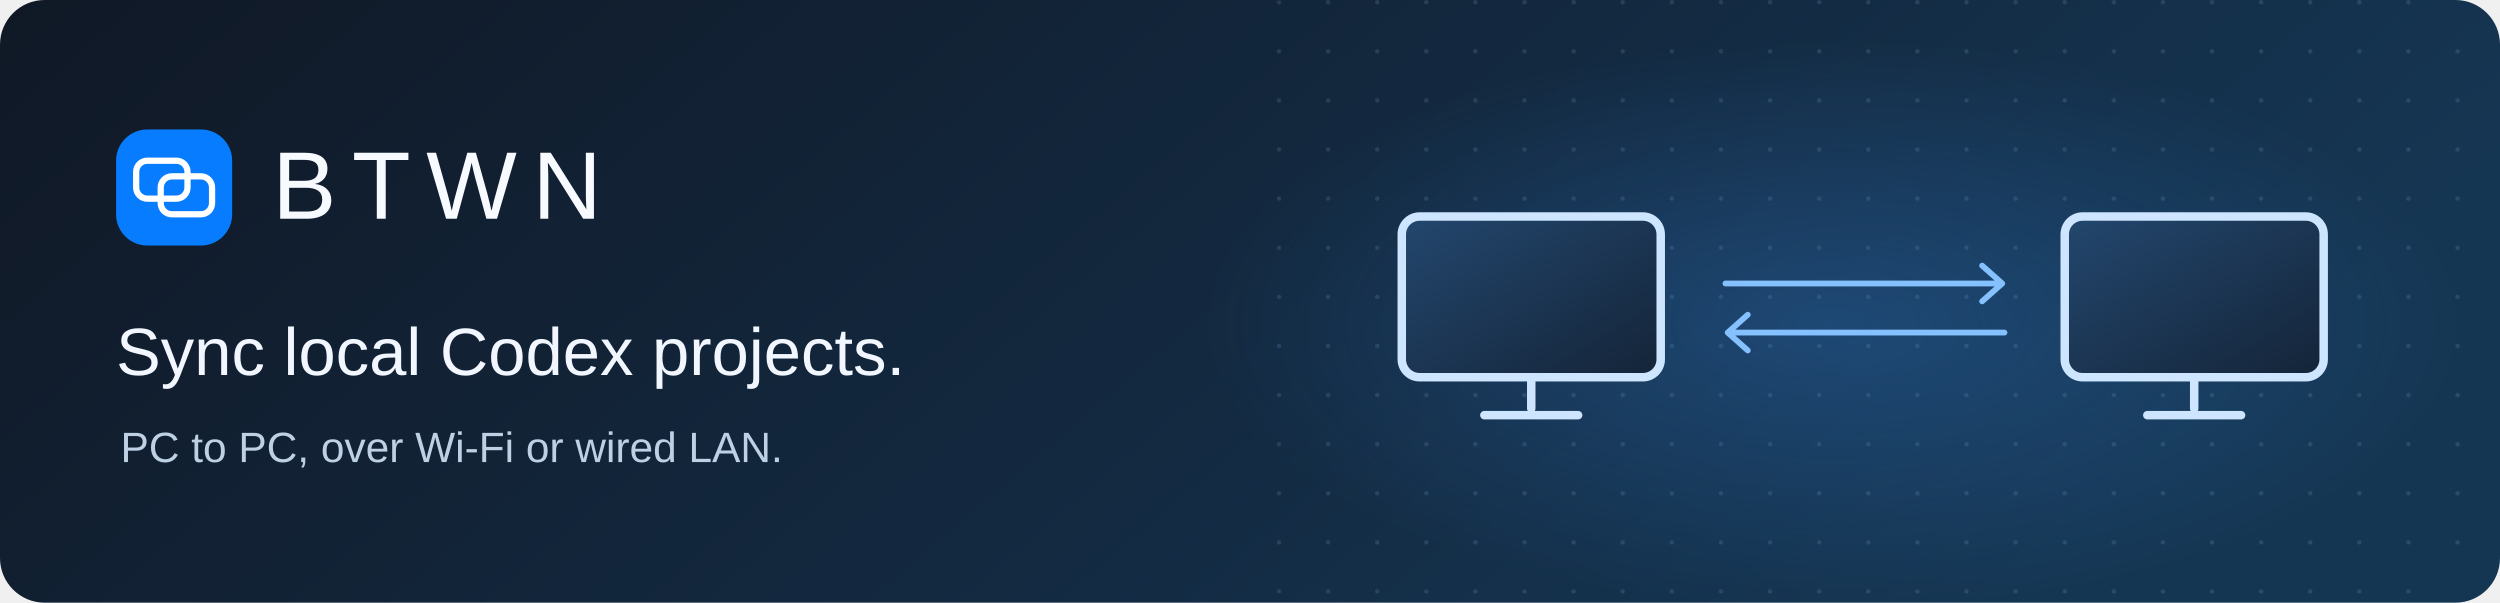
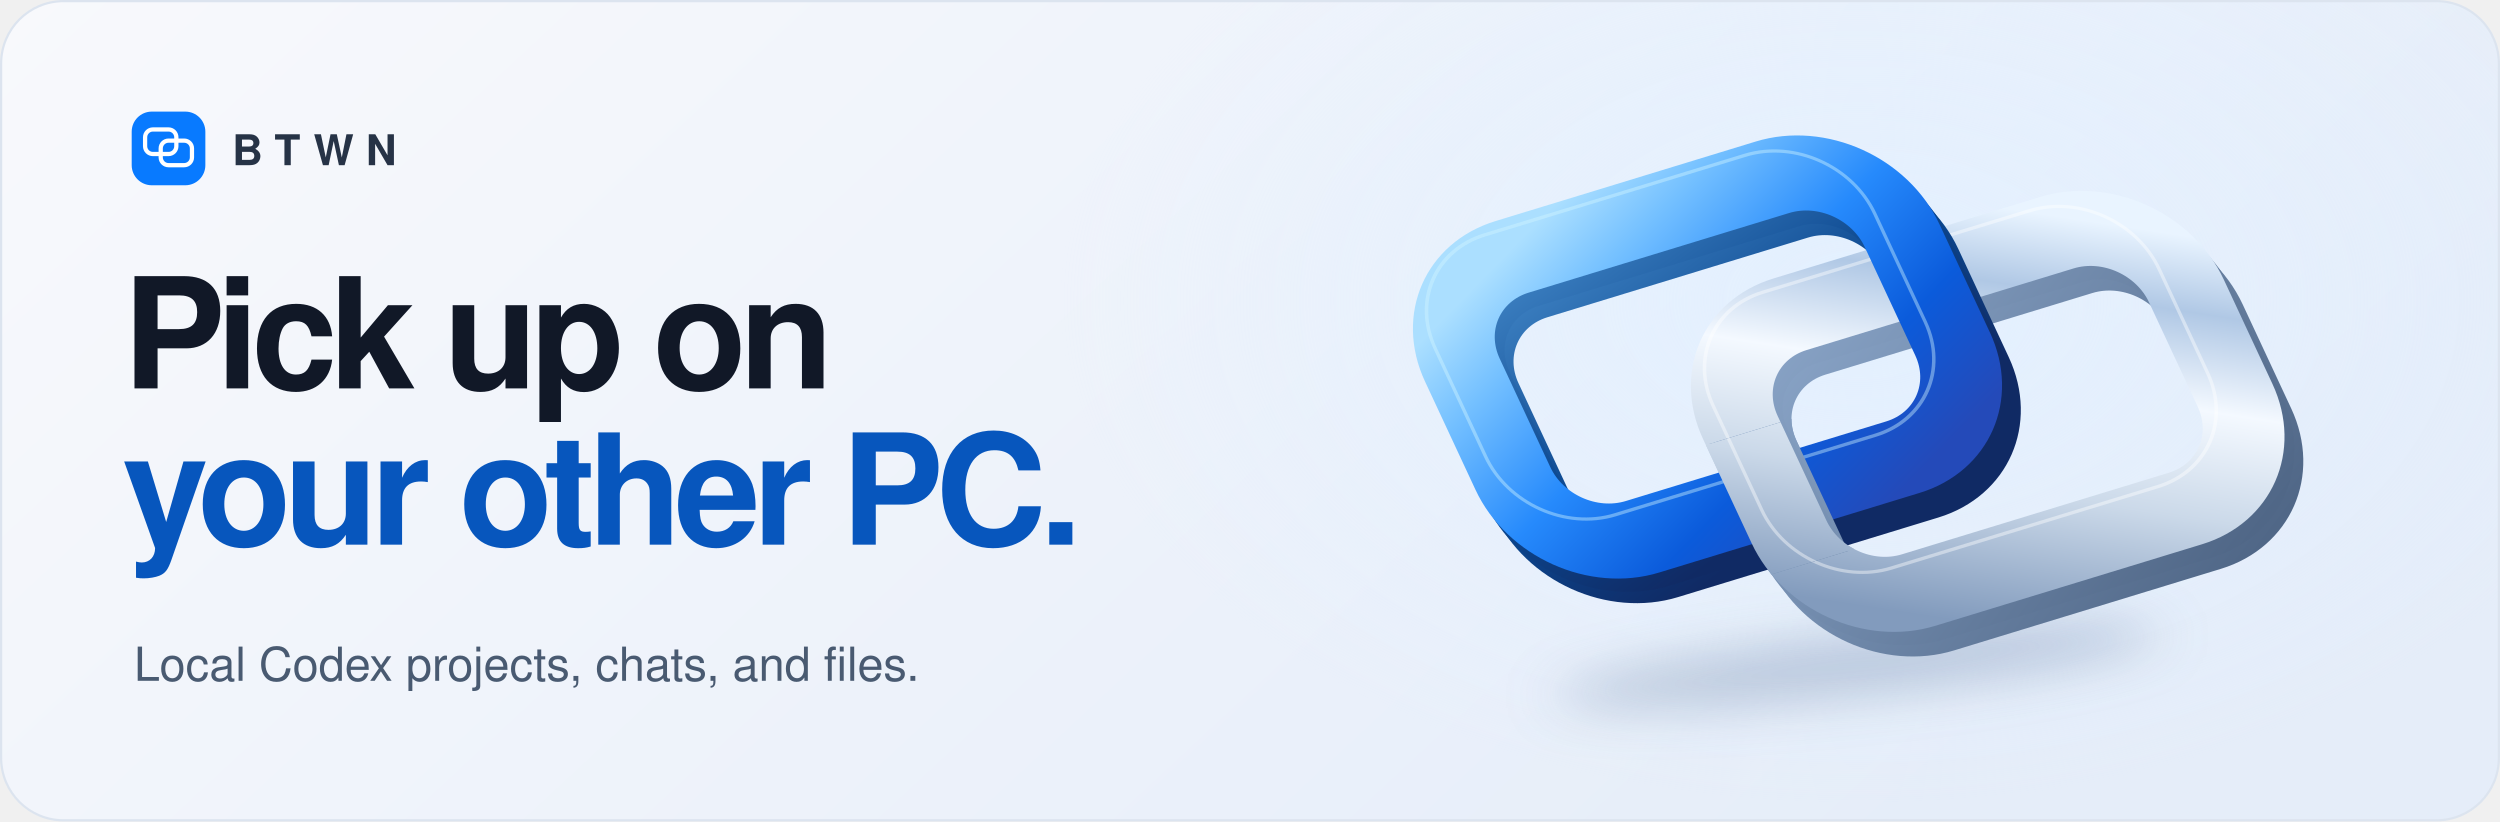
- <svg xmlns="http://www.w3.org/2000/svg" viewBox="0 0 1120 270" role="img" aria-labelledby="title desc">
+ <svg xmlns="http://www.w3.org/2000/svg" xmlns:xlink="http://www.w3.org/1999/xlink" width="1120" height="368" viewBox="0 0 1120 368" role="img" aria-labelledby="title desc">
  <defs>
-     <linearGradient id="bg" x2="1" y2=".28" gradientUnits="objectBoundingBox">
-       <stop stop-color="#101825" />
-       <stop offset=".6" stop-color="#132940" />
-       <stop offset="1" stop-color="#153653" />
+     <linearGradient id="field" x2="1" y2=".35">
+       <stop stop-color="#f8f9fc" />
+       <stop offset="1" stop-color="#e5edf9" />
    </linearGradient>
-     <radialGradient id="glow">
-       <stop stop-color="#3c92f5" stop-opacity=".25" />
-       <stop offset="1" stop-color="#3c92f5" stop-opacity="0" />
+     <radialGradient id="aura">
+       <stop stop-color="#e3f0ff" />
+       <stop offset="1" stop-color="#e3f0ff" stop-opacity="0" />
    </radialGradient>
-     <linearGradient id="screen" x2="1" y2="1">
-       <stop stop-color="#23476e" />
-       <stop offset="1" stop-color="#142438" />
+     <linearGradient id="blue" x1=".15" y1=".02" x2=".9" y2="1">
+       <stop stop-color="#abdfff" />
+       <stop offset=".18" stop-color="#74c0ff" />
+       <stop offset=".46" stop-color="#268afc" />
+       <stop offset=".74" stop-color="#0b5bdb" />
+       <stop offset="1" stop-color="#244ab9" />
    </linearGradient>
-     <pattern id="grid" width="22" height="22" patternUnits="userSpaceOnUse">
-       <circle cx="1" cy="1" r="1" fill="#8ebde8" opacity=".16" />
-     </pattern>
+     <linearGradient id="blueSide" x2=".5" y2="1">
+       <stop stop-color="#458aca" />
+       <stop offset=".6" stop-color="#0b468e" />
+       <stop offset="1" stop-color="#102a64" />
+     </linearGradient>
+     <linearGradient id="pale" x1=".08" y1="1" x2=".88" y2="0">
+       <stop stop-color="#829bbd" />
+       <stop offset=".33" stop-color="#cbd9e9" />
+       <stop offset=".59" stop-color="#f4f9ff" />
+       <stop offset=".82" stop-color="#b0c8e5" />
+       <stop offset="1" stop-color="#e9f4ff" />
+     </linearGradient>
+     <linearGradient id="paleSide" x1="0" y1="0" x2="1" y2="1">
+       <stop stop-color="#8da8cb" />
+       <stop offset="1" stop-color="#506787" />
+     </linearGradient>
+     <filter id="soft" x="-40%" y="-200%" width="180%" height="500%">
+       <feGaussianBlur stdDeviation="12" />
+     </filter>
+     <rect id="r1" x="-145" y="-94" width="206" height="137" rx="42" />
+     <rect id="r2" x="-42" y="-33" width="209" height="135" rx="42" />
+     <clipPath id="cross">
+       <path d="M-78 12H-8V76h-70z" />
+     </clipPath>
+     <clipPath id="outer">
+       <rect x=".5" y=".5" width="1119" height="367" rx="28" />
+     </clipPath>
  </defs>
-   <rect width="1120" height="270" rx="20" fill="url(#bg)" />
-   <rect x="558" width="549" height="266" rx="18" fill="url(#grid)" />
-   <ellipse cx="820" cy="145" rx="285" ry="128" fill="url(#glow)" />
-   <g transform="translate(52 58)">
-     <rect width="52" height="52" rx="14" fill="#087cff" />
-     <g fill="none" stroke="white" stroke-width="2.8">
-       <rect x="9" y="14" width="23" height="17" rx="5" />
-       <rect x="20" y="21" width="23" height="17" rx="5" />
+   <g clip-path="url(#outer)">
+     <rect width="1120" height="368" fill="url(#field)" />
+     <ellipse cx="833" cy="135" rx="362" ry="225" fill="url(#aura)" />
+     <ellipse cx="832" cy="298" rx="135" ry="13" fill="#435e8b" opacity=".28" filter="url(#soft)" transform="rotate(-6 832 298)" />
+     <g transform="translate(816 171) rotate(-17) skewX(8)">
+       <g>
+         <g fill="none" stroke-linejoin="round">
+           <use href="#r2" xlink:href="#r2" stroke="url(#paleSide)" stroke-width="35" transform="translate(3 13)" />
+           <use href="#r2" xlink:href="#r2" stroke="url(#paleSide)" stroke-width="35" transform="translate(1.5 7)" />
+           <use href="#r2" xlink:href="#r2" stroke="url(#pale)" stroke-width="35" />
+           <use href="#r2" xlink:href="#r2" stroke="#fff" stroke-width="1.5" opacity=".42" transform="translate(-7 -13)" />
+         </g>
+       </g>
+       <g>
+         <g fill="none" stroke-linejoin="round">
+           <use href="#r1" xlink:href="#r1" stroke="url(#blueSide)" stroke-width="35" transform="translate(3 13)" />
+           <use href="#r1" xlink:href="#r1" stroke="url(#blueSide)" stroke-width="35" transform="translate(1.5 7)" />
+           <use href="#r1" xlink:href="#r1" stroke="url(#blue)" stroke-width="35" />
+           <use href="#r1" xlink:href="#r1" stroke="#d2f6ff" stroke-width="1.5" opacity=".42" transform="translate(-7 -13)" />
+         </g>
+       </g>
+       <g clip-path="url(#cross)">
+         <g>
+           <g fill="none" stroke-linejoin="round">
+             <use href="#r2" xlink:href="#r2" stroke="url(#paleSide)" stroke-width="35" transform="translate(3 13)" />
+             <use href="#r2" xlink:href="#r2" stroke="url(#paleSide)" stroke-width="35" transform="translate(1.5 7)" />
+             <use href="#r2" xlink:href="#r2" stroke="url(#pale)" stroke-width="35" />
+             <use href="#r2" xlink:href="#r2" stroke="#fff" stroke-width="1.5" opacity=".42" transform="translate(-7 -13)" />
+           </g>
+         </g>
+       </g>
+     </g>
+     <g transform="translate(59 50)" fill="none">
+       <rect width="33" height="33" rx="9" fill="#087aff" />
+       <g stroke="#fff" stroke-width="1.9">
+         <rect x="6" y="8" width="14" height="11" rx="3.5" />
+         <rect x="13" y="13" width="14" height="11" rx="3.5" />
+       </g>
+     </g>
+     <g font-family="Segoe UI, Helvetica Neue, Helvetica, Arial, sans-serif">
+       <text x="104" y="74" fill="#263346" font-size="19" font-weight="600" letter-spacing="5.5">BTWN</text>
+       <text x="55" y="174" fill="#111827" font-size="69" font-weight="600" letter-spacing="-3.3">Pick up on</text>
+       <text x="55" y="244" fill="#0756bd" font-size="69" font-weight="600" letter-spacing="-3.3">your other PC.</text>
+       <text x="60" y="305" fill="#495a71" font-size="21" font-weight="400">Local Codex projects, chats, and files.</text>
    </g>
  </g>
-   <g font-family="Segoe UI,Arial,sans-serif">
-     <text x="122" y="98" font-size="43" letter-spacing="7" fill="#f7faff">BTWN</text>
-     <text x="52" y="168" font-size="30" fill="#f1f6ff">Sync local Codex projects.</text>
-     <text x="54" y="207" font-size="19" fill="#bdd0e4">PC to PC, over Wi-Fi or wired LAN.</text>
-   </g>
-   <g fill="url(#screen)" stroke="#cee5ff" stroke-width="3.8" stroke-linecap="round" stroke-linejoin="round">
-     <rect x="628" y="97" width="116" height="72" rx="8" />
-     <path d="M686 170v13m-21 3h42" fill="none" />
-     <rect x="925" y="97" width="116" height="72" rx="8" />
-     <path d="M983 170v13m-21 3h42" fill="none" />
-   </g>
-   <g stroke="#86c1ff" fill="none" stroke-width="2.6" stroke-linecap="round" stroke-linejoin="round">
-     <path d="M773 127h124l-9-8m9 8-9 8M898 149H774l9-8m-9 8 9 8" />
-   </g>
+   <rect x=".5" y=".5" width="1119" height="367" rx="28" fill="none" stroke="#dce4ef" />
</svg>
